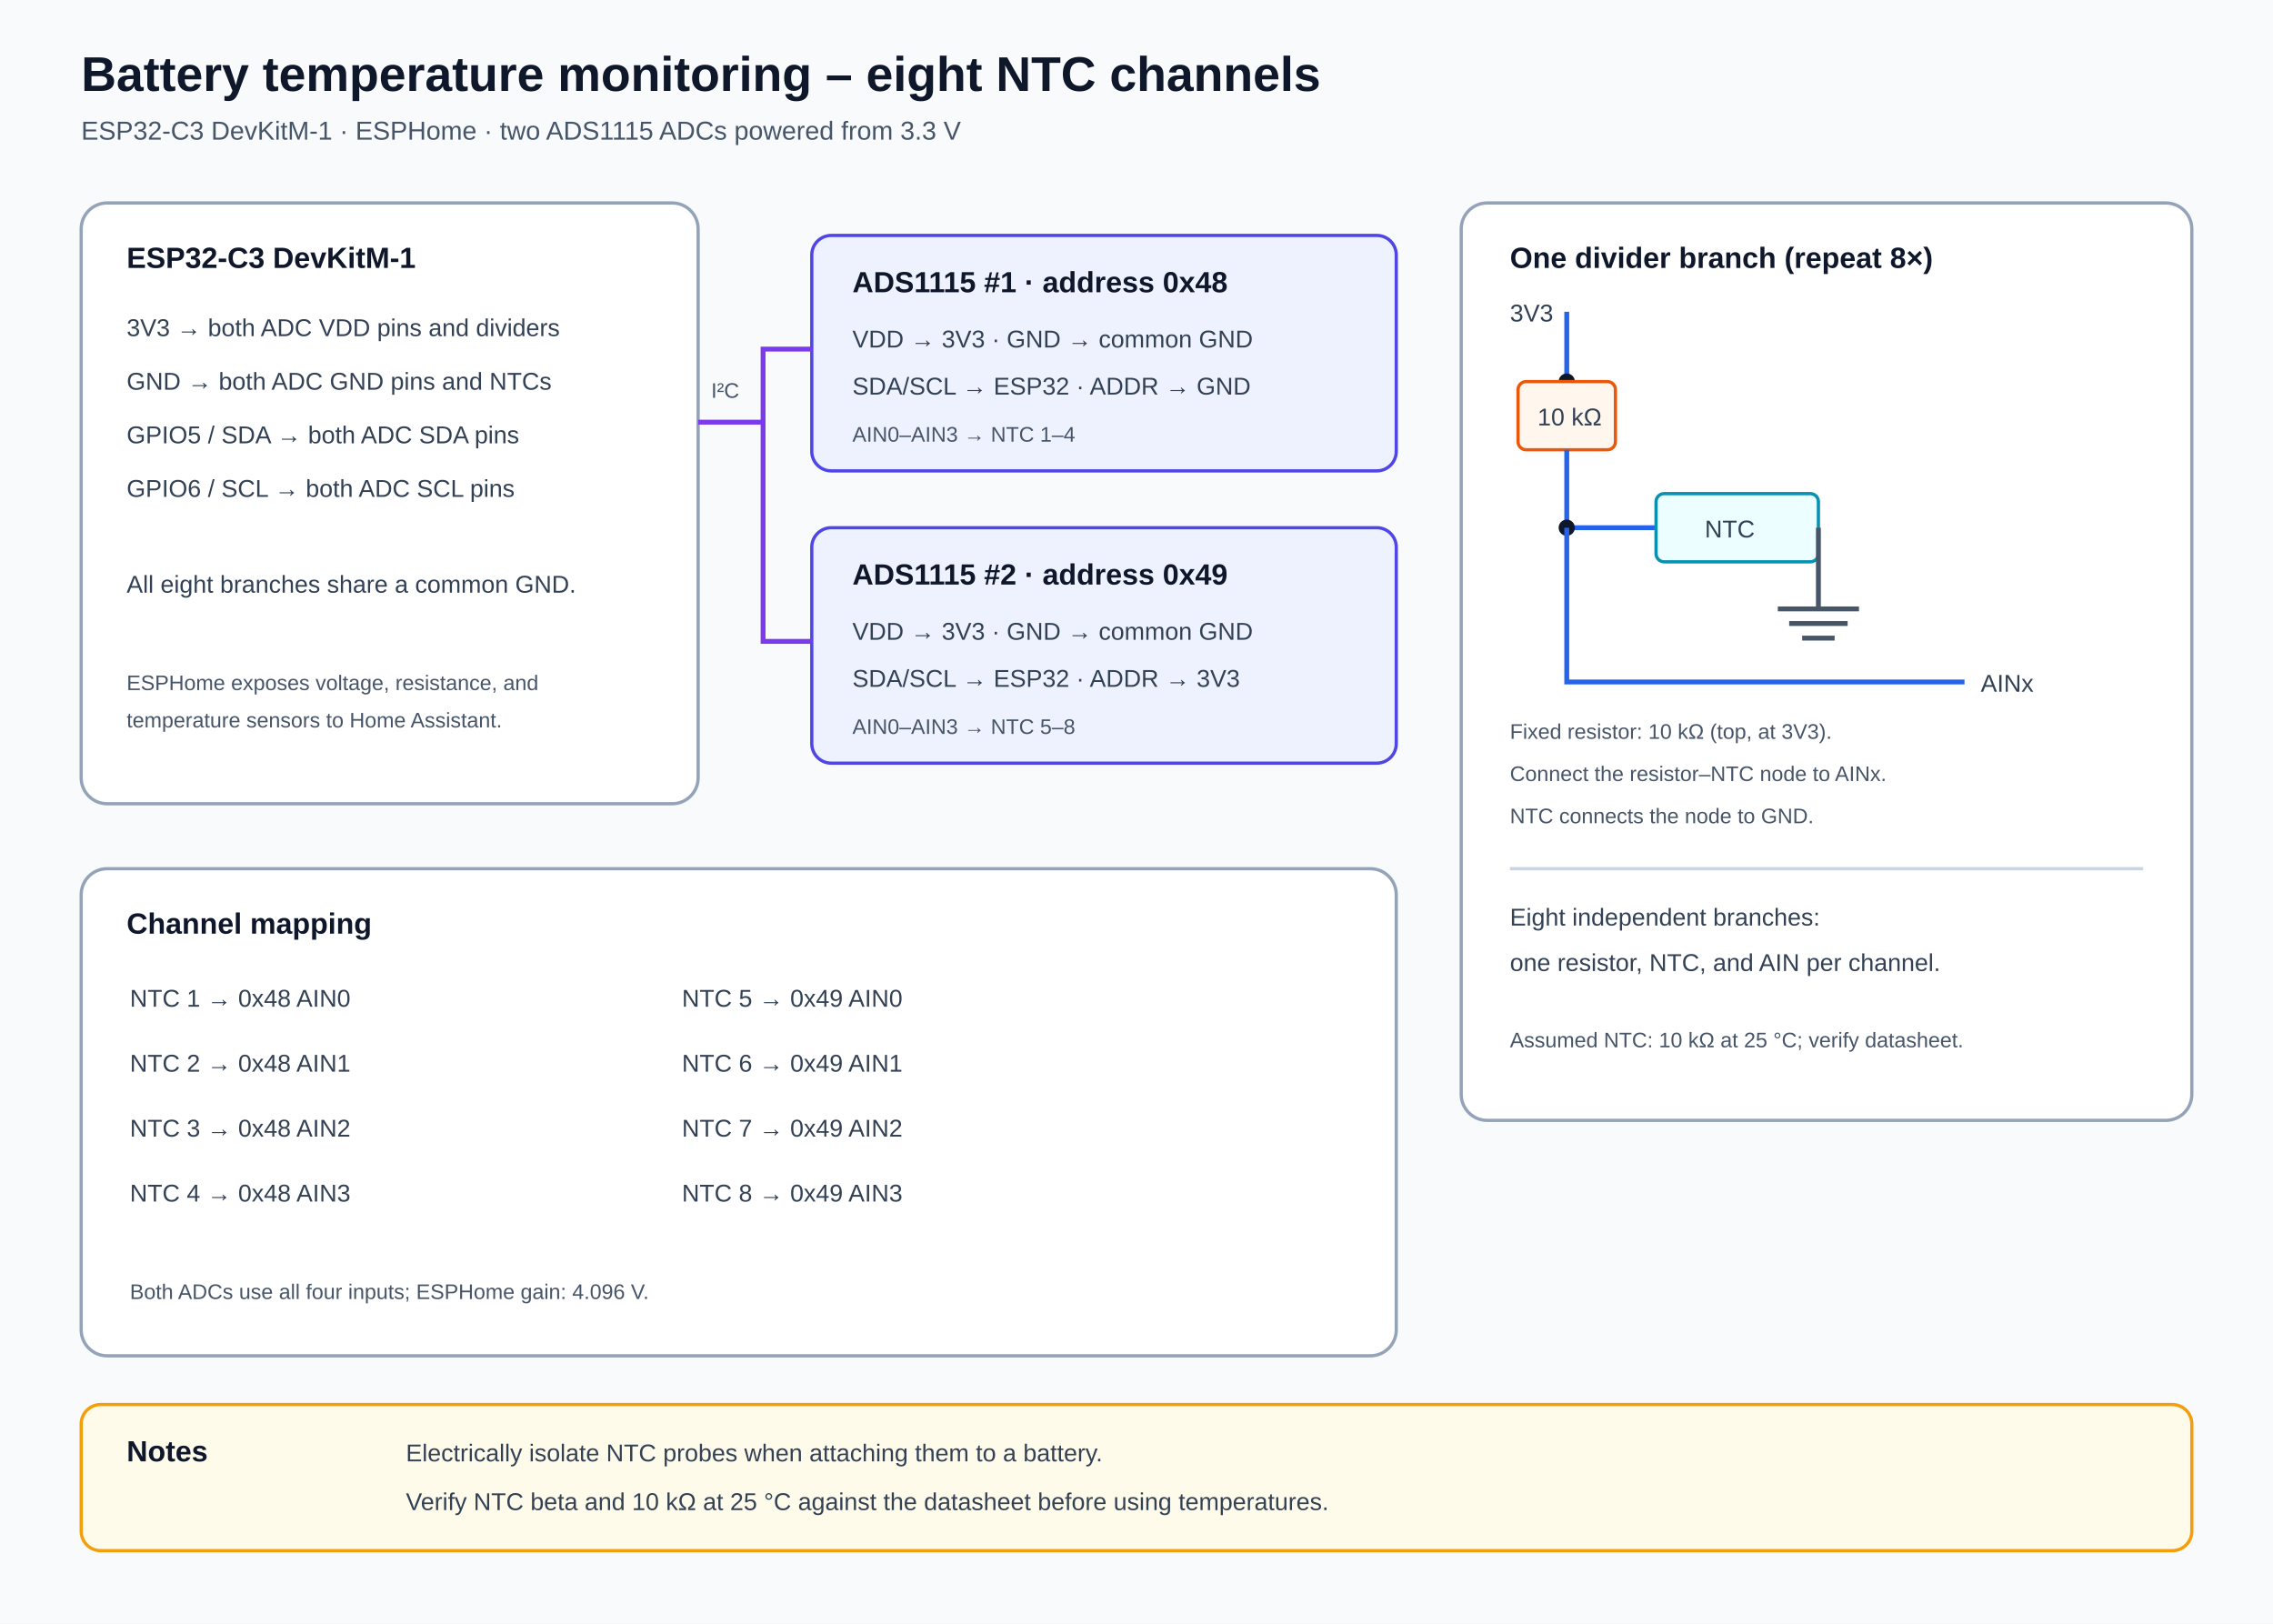
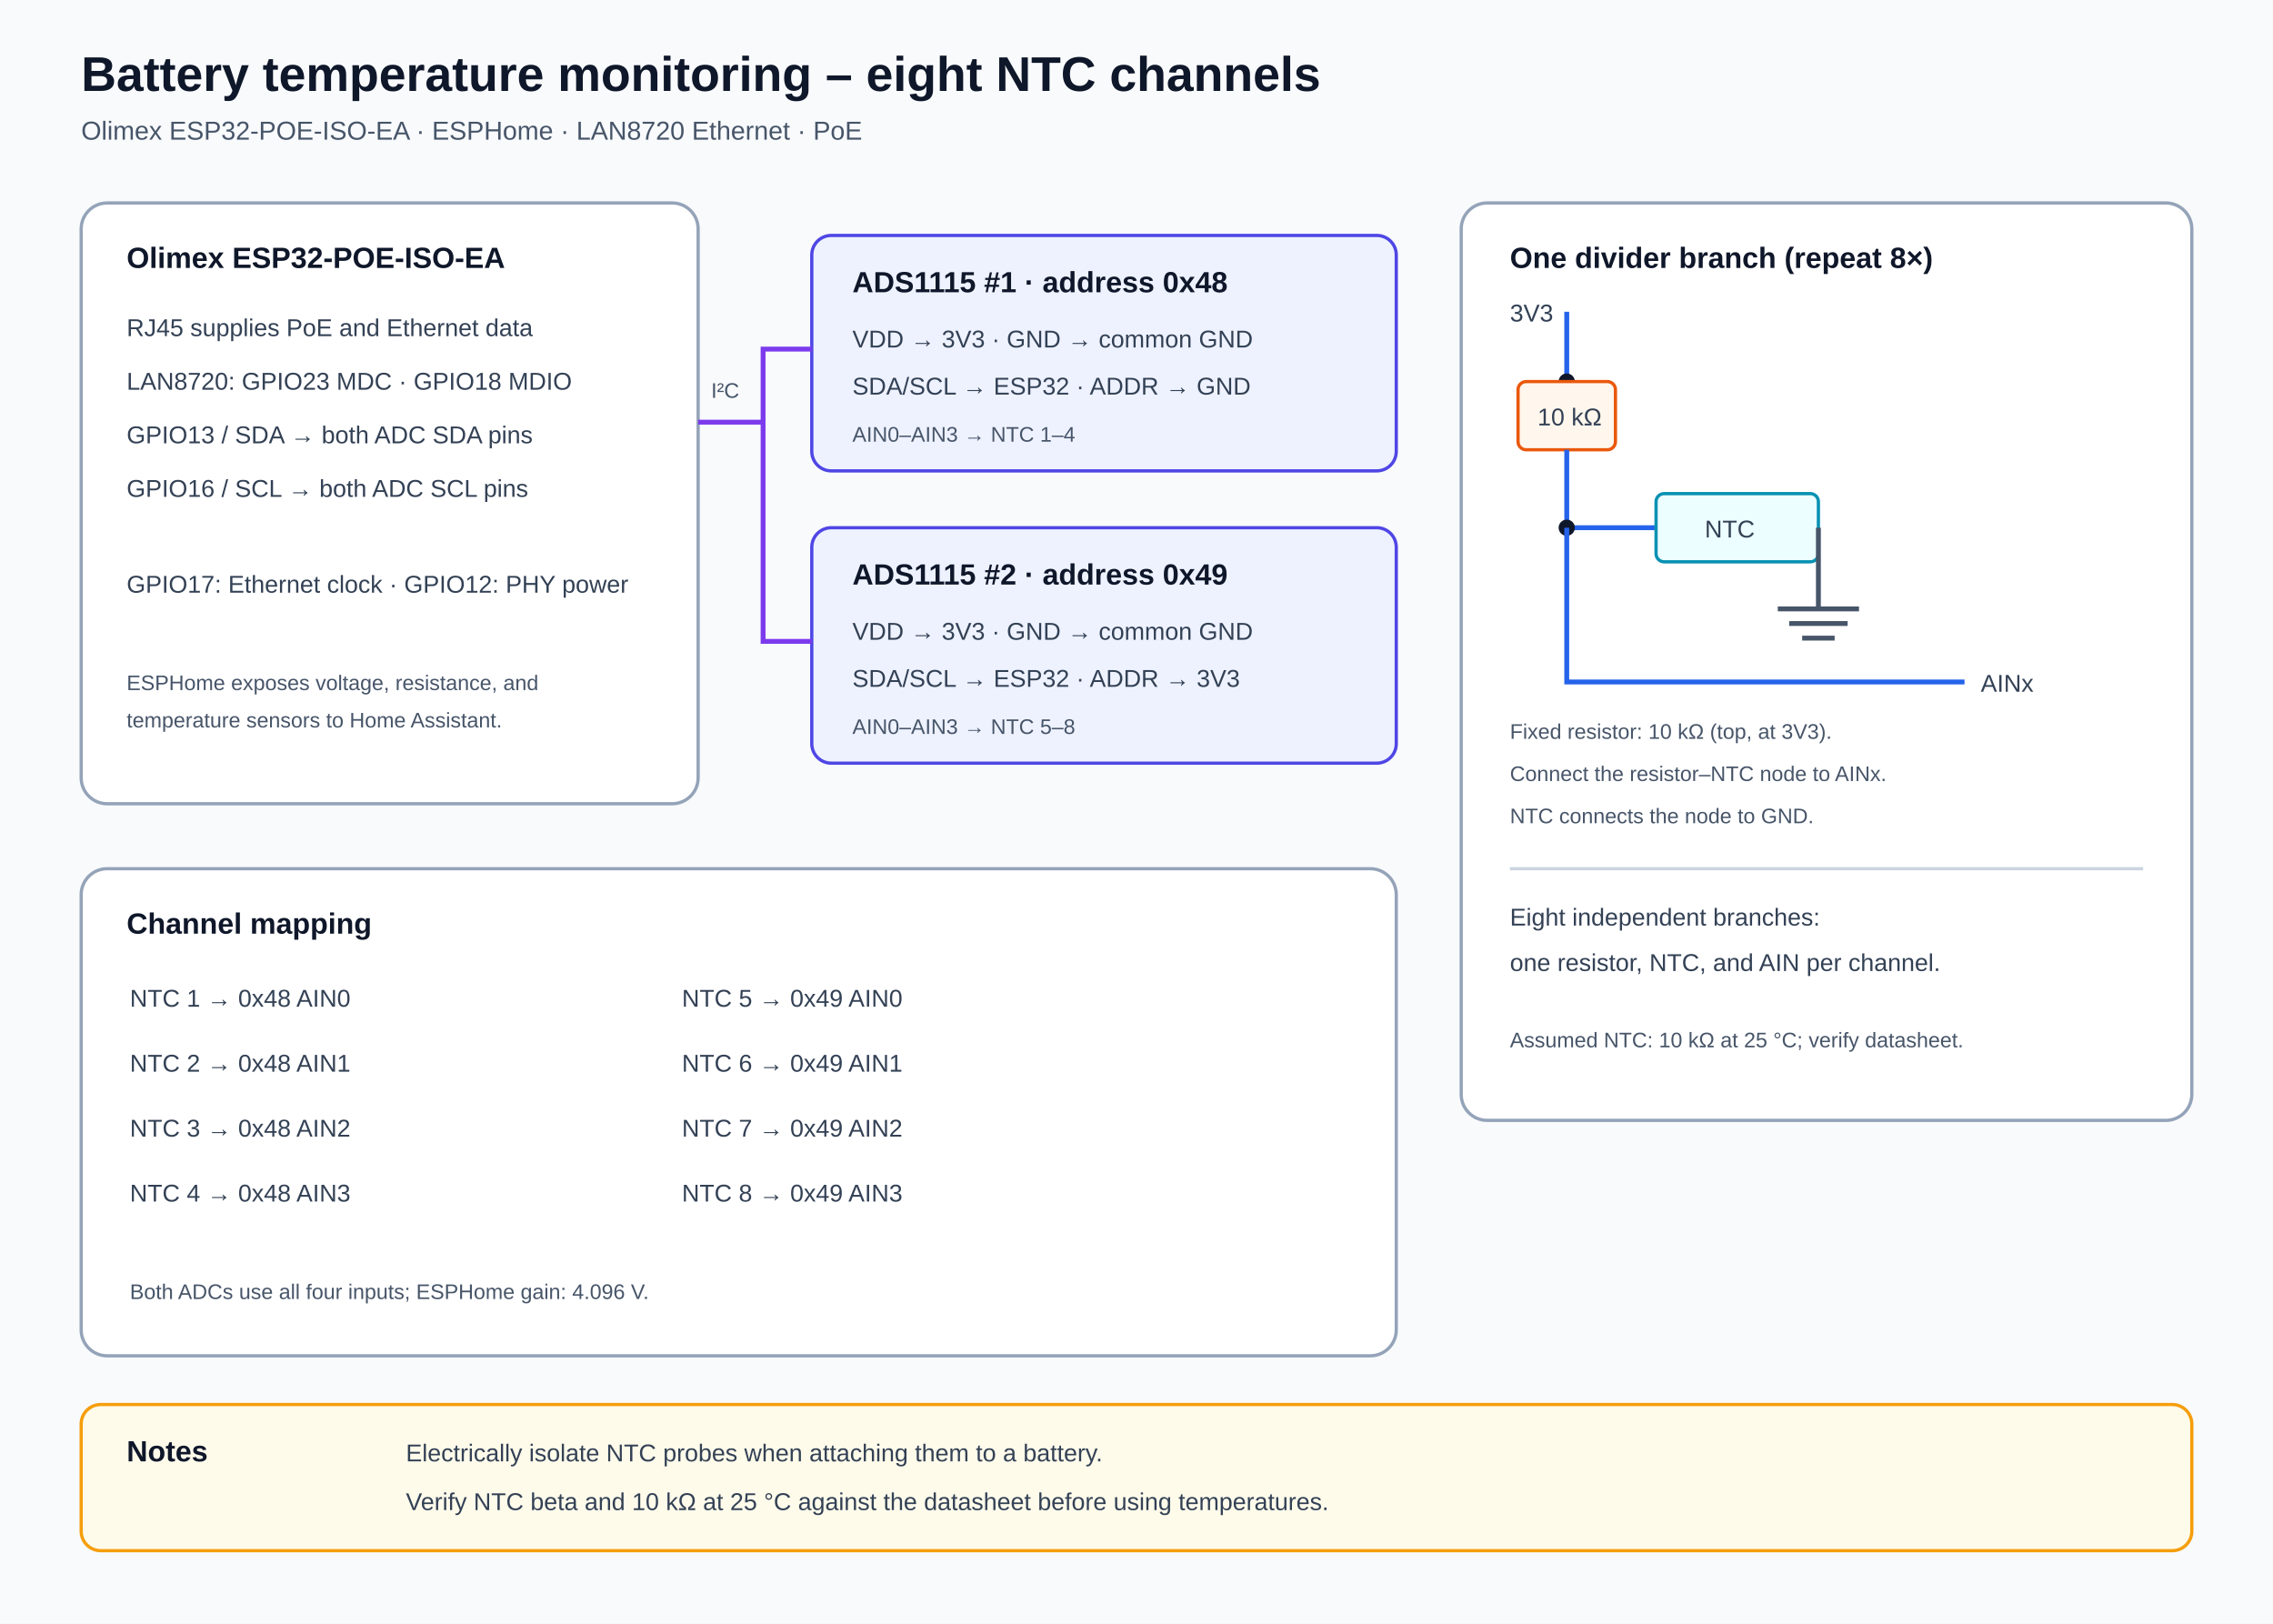
<svg xmlns="http://www.w3.org/2000/svg" width="1400" height="1000" viewBox="0 0 1400 1000" role="img" aria-labelledby="title description">
  <defs>
    <style>
    .bg{fill:#f8fafc}.panel{fill:#fff;stroke:#94a3b8;stroke-width:2;rx:16}.head{font:700 30px Arial,sans-serif;fill:#0f172a}.sub{font:16px Arial,sans-serif;fill:#475569}.label{font:700 18px Arial,sans-serif;fill:#0f172a}.small{font:15px Arial,sans-serif;fill:#334155}.tiny{font:13px Arial,sans-serif;fill:#475569}.wire{stroke:#2563eb;stroke-width:3;fill:none}.gnd{stroke:#475569;stroke-width:3;fill:none}.i2c{stroke:#7c3aed;stroke-width:3;fill:none}.node{fill:#0f172a}.chip{fill:#eef2ff;stroke:#4f46e5;stroke-width:2;rx:12}.res{fill:#fff7ed;stroke:#ea580c;stroke-width:2;rx:5}.ntc{fill:#ecfeff;stroke:#0891b2;stroke-width:2;rx:5}.note{fill:#fffbeb;stroke:#f59e0b;stroke-width:2;rx:12}
  </style>
  </defs>
  <rect class="bg" width="1400" height="1000" />
  <text class="head" x="50" y="56">Battery temperature monitoring – eight NTC channels</text>
-   <text class="sub" x="50" y="86">ESP32-C3 DevKitM-1 · ESPHome · two ADS1115 ADCs powered from 3.3 V</text>
+   <text class="sub" x="50" y="86">Olimex ESP32-POE-ISO-EA · ESPHome · LAN8720 Ethernet · PoE</text>
  <rect class="panel" x="50" y="125" width="380" height="370" />
-   <text class="label" x="78" y="165">ESP32-C3 DevKitM-1</text>
-   <text class="small" x="78" y="207">3V3 → both ADC VDD pins and dividers</text>
-   <text class="small" x="78" y="240">GND → both ADC GND pins and NTCs</text>
-   <text class="small" x="78" y="273">GPIO5 / SDA → both ADC SDA pins</text>
-   <text class="small" x="78" y="306">GPIO6 / SCL → both ADC SCL pins</text>
-   <text class="small" x="78" y="365">All eight branches share a common GND.</text>
+   <text class="label" x="78" y="165">Olimex ESP32-POE-ISO-EA</text>
+   <text class="small" x="78" y="207">RJ45 supplies PoE and Ethernet data</text>
+   <text class="small" x="78" y="240">LAN8720: GPIO23 MDC · GPIO18 MDIO</text>
+   <text class="small" x="78" y="273">GPIO13 / SDA → both ADC SDA pins</text>
+   <text class="small" x="78" y="306">GPIO16 / SCL → both ADC SCL pins</text>
+   <text class="small" x="78" y="365">GPIO17: Ethernet clock · GPIO12: PHY power</text>
  <text class="tiny" x="78" y="425">ESPHome exposes voltage, resistance, and</text>
  <text class="tiny" x="78" y="448">temperature sensors to Home Assistant.</text>
  <rect class="chip" x="500" y="145" width="360" height="145" />
  <text class="label" x="525" y="180">ADS1115 #1 · address 0x48</text>
  <text class="small" x="525" y="214">VDD → 3V3 · GND → common GND</text>
  <text class="small" x="525" y="243">SDA/SCL → ESP32 · ADDR → GND</text>
  <text class="tiny" x="525" y="272">AIN0–AIN3 → NTC 1–4</text>
  <rect class="chip" x="500" y="325" width="360" height="145" />
  <text class="label" x="525" y="360">ADS1115 #2 · address 0x49</text>
  <text class="small" x="525" y="394">VDD → 3V3 · GND → common GND</text>
  <text class="small" x="525" y="423">SDA/SCL → ESP32 · ADDR → 3V3</text>
  <text class="tiny" x="525" y="452">AIN0–AIN3 → NTC 5–8</text>
  <path class="i2c" d="M430 260 H470 V215 H500 M470 260 V395 H500" />
  <text class="tiny" x="438" y="245" fill="#7c3aed">I²C</text>
  <rect class="panel" x="900" y="125" width="450" height="565" />
  <text class="label" x="930" y="165">One divider branch (repeat 8×)</text>
  <text class="small" x="930" y="198">3V3</text>
  <path class="wire" d="M965 192 V235" />
  <circle class="node" cx="965" cy="235" r="5" />
  <rect class="res" x="935" y="235" width="60" height="42" />
  <text class="small" x="947" y="262">10 kΩ</text>
  <path class="wire" d="M965 277 V325 H1020" />
  <circle class="node" cx="965" cy="325" r="5" />
  <rect class="ntc" x="1020" y="304" width="100" height="42" />
  <text class="small" x="1050" y="331">NTC</text>
  <path class="gnd" d="M1120 325 V375 M1095 375 H1145 M1102 384 H1138 M1110 393 H1130" />
  <path class="wire" d="M965 325 V420 H1210" />
  <text class="small" x="1220" y="426">AINx</text>
  <text class="tiny" x="930" y="455">Fixed resistor: 10 kΩ (top, at 3V3).</text>
  <text class="tiny" x="930" y="481">Connect the resistor–NTC node to AINx.</text>
  <text class="tiny" x="930" y="507">NTC connects the node to GND.</text>
  <line x1="930" y1="535" x2="1320" y2="535" stroke="#cbd5e1" stroke-width="2" />
  <text class="small" x="930" y="570">Eight independent branches:</text>
  <text class="small" x="930" y="598">one resistor, NTC, and AIN per channel.</text>
  <text class="tiny" x="930" y="645">Assumed NTC: 10 kΩ at 25 °C; verify datasheet.</text>
  <rect class="panel" x="50" y="535" width="810" height="300" />
  <text class="label" x="78" y="575">Channel mapping</text>
  <text class="small" x="80" y="620">NTC 1 → 0x48 AIN0</text>
  <text class="small" x="80" y="660">NTC 2 → 0x48 AIN1</text>
  <text class="small" x="80" y="700">NTC 3 → 0x48 AIN2</text>
  <text class="small" x="80" y="740">NTC 4 → 0x48 AIN3</text>
  <text class="small" x="420" y="620">NTC 5 → 0x49 AIN0</text>
  <text class="small" x="420" y="660">NTC 6 → 0x49 AIN1</text>
  <text class="small" x="420" y="700">NTC 7 → 0x49 AIN2</text>
  <text class="small" x="420" y="740">NTC 8 → 0x49 AIN3</text>
  <text class="tiny" x="80" y="800">Both ADCs use all four inputs; ESPHome gain: 4.096 V.</text>
  <rect class="note" x="50" y="865" width="1300" height="90" />
  <text class="label" x="78" y="900">Notes</text>
  <text class="small" x="250" y="900">Electrically isolate NTC probes when attaching them to a battery.</text>
  <text class="small" x="250" y="930">Verify NTC beta and 10 kΩ at 25 °C against the datasheet before using temperatures.</text>
</svg>
